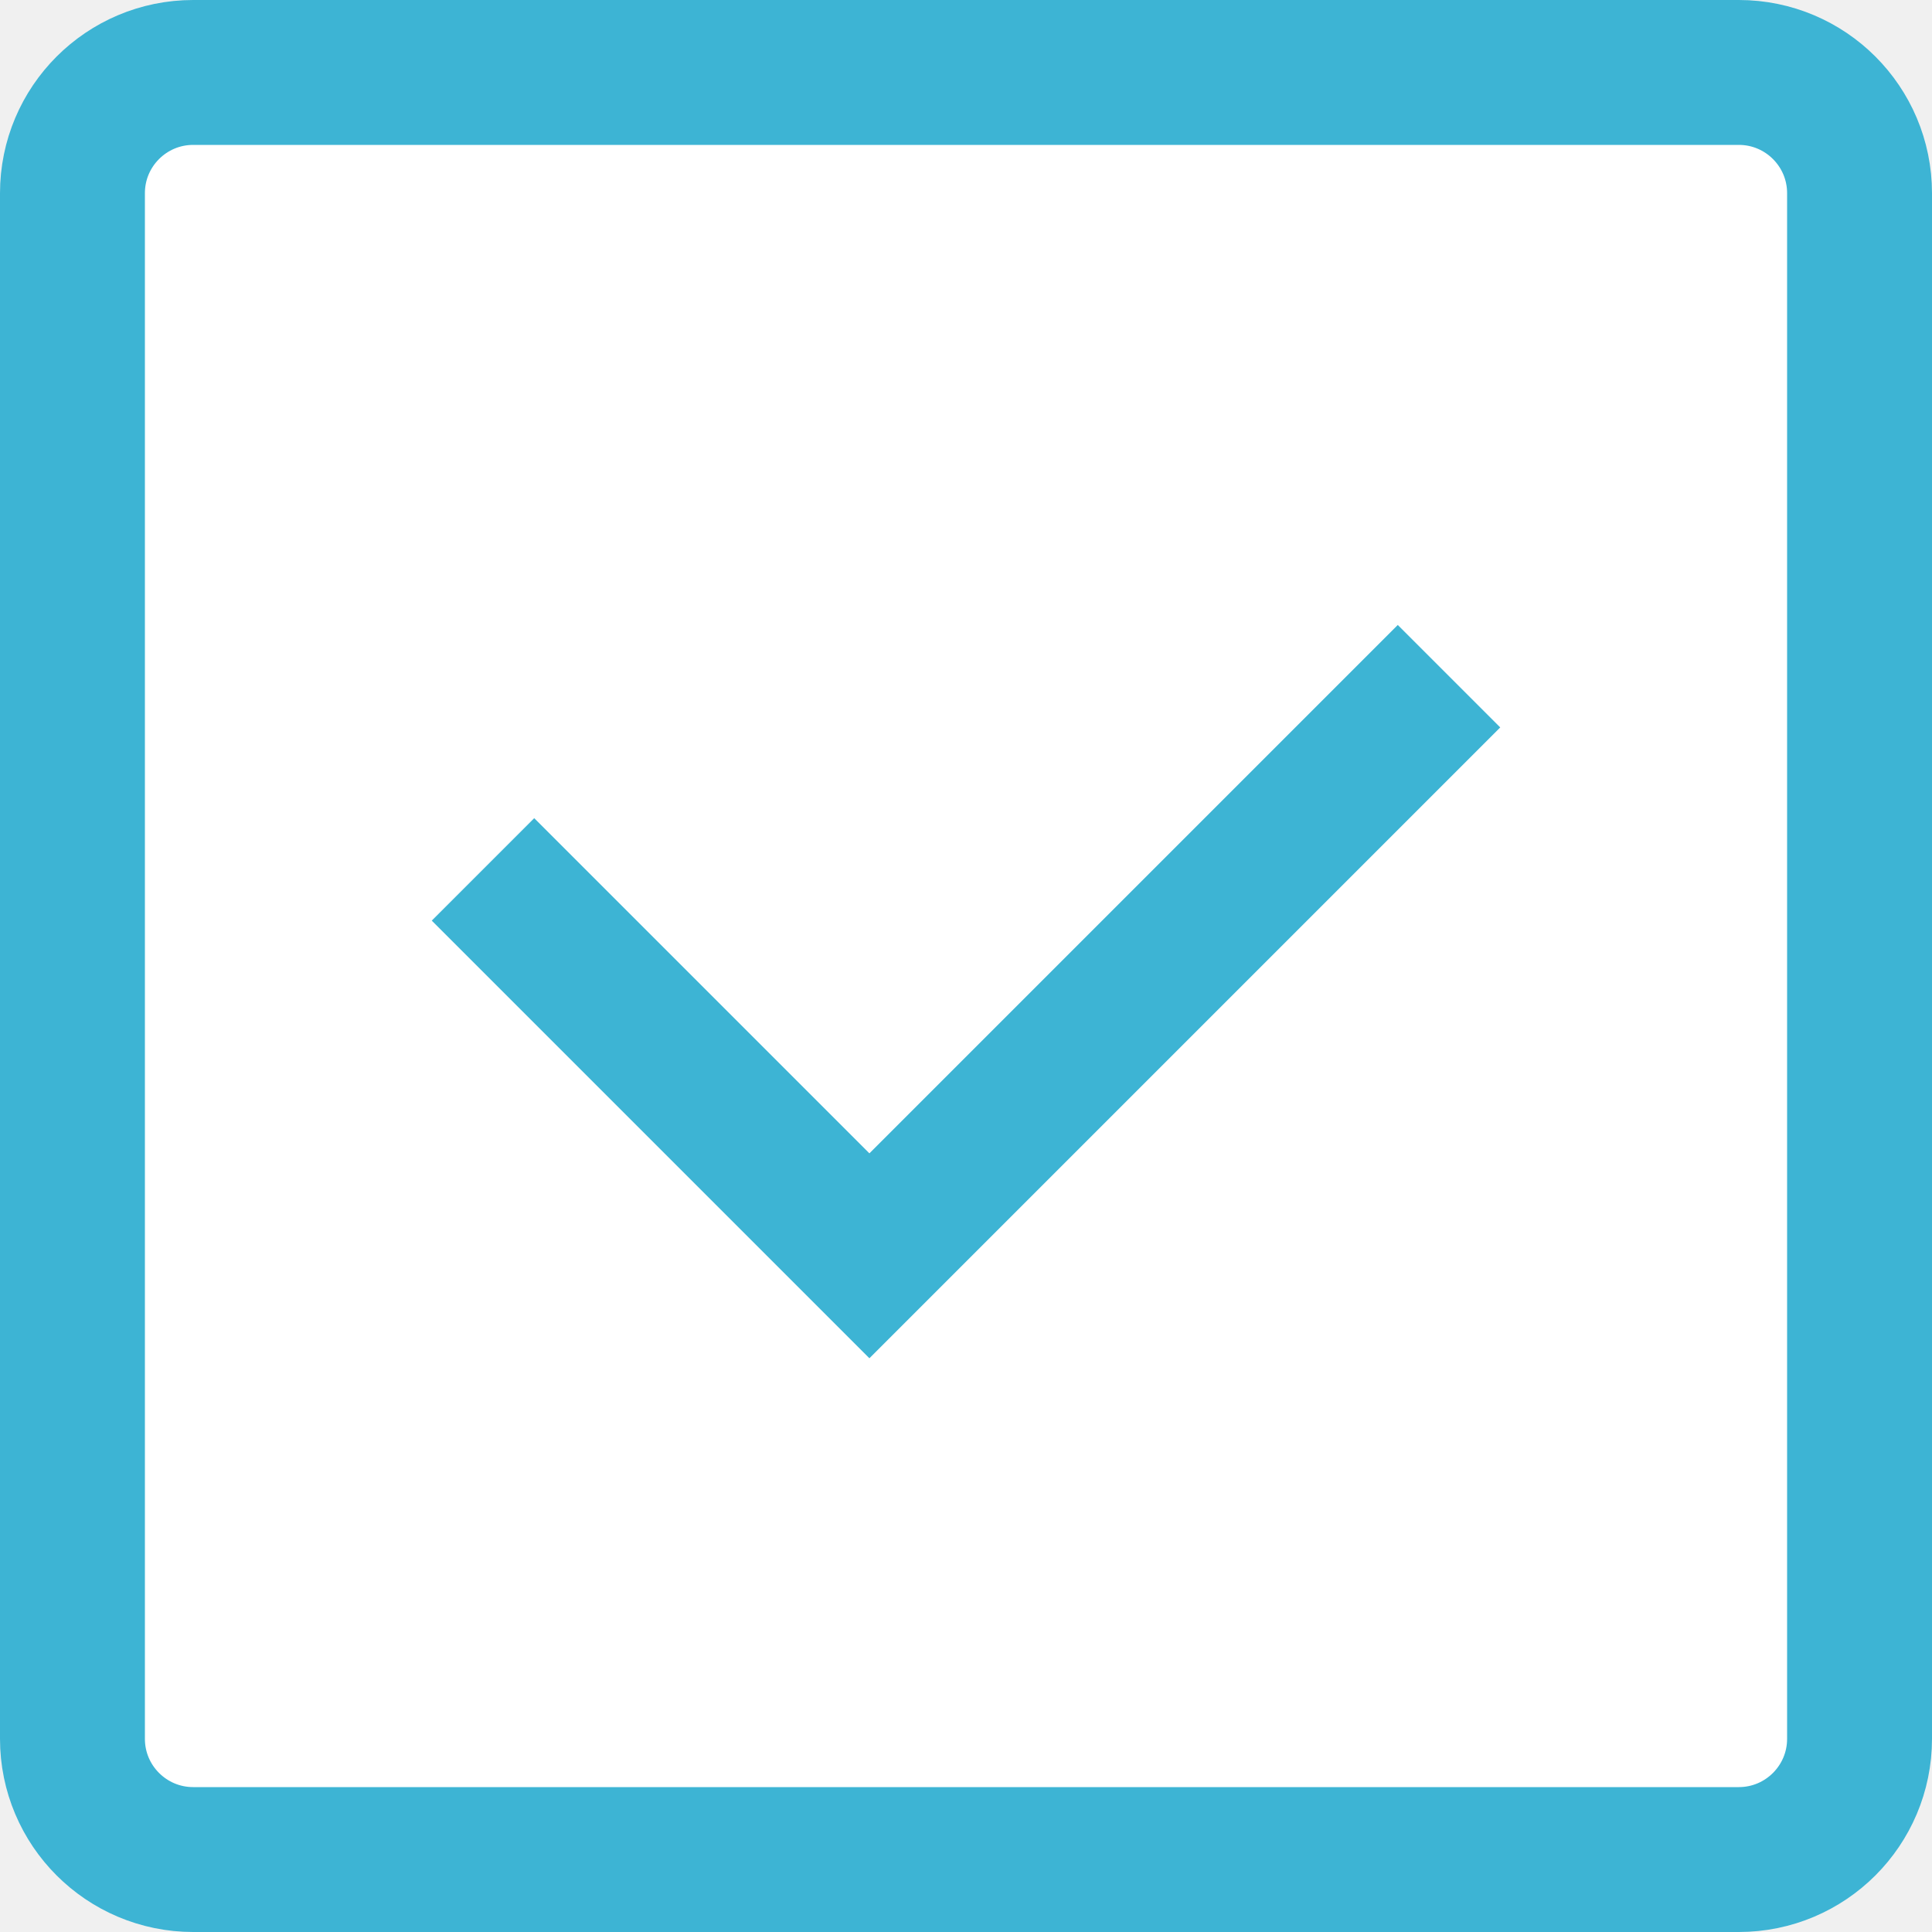
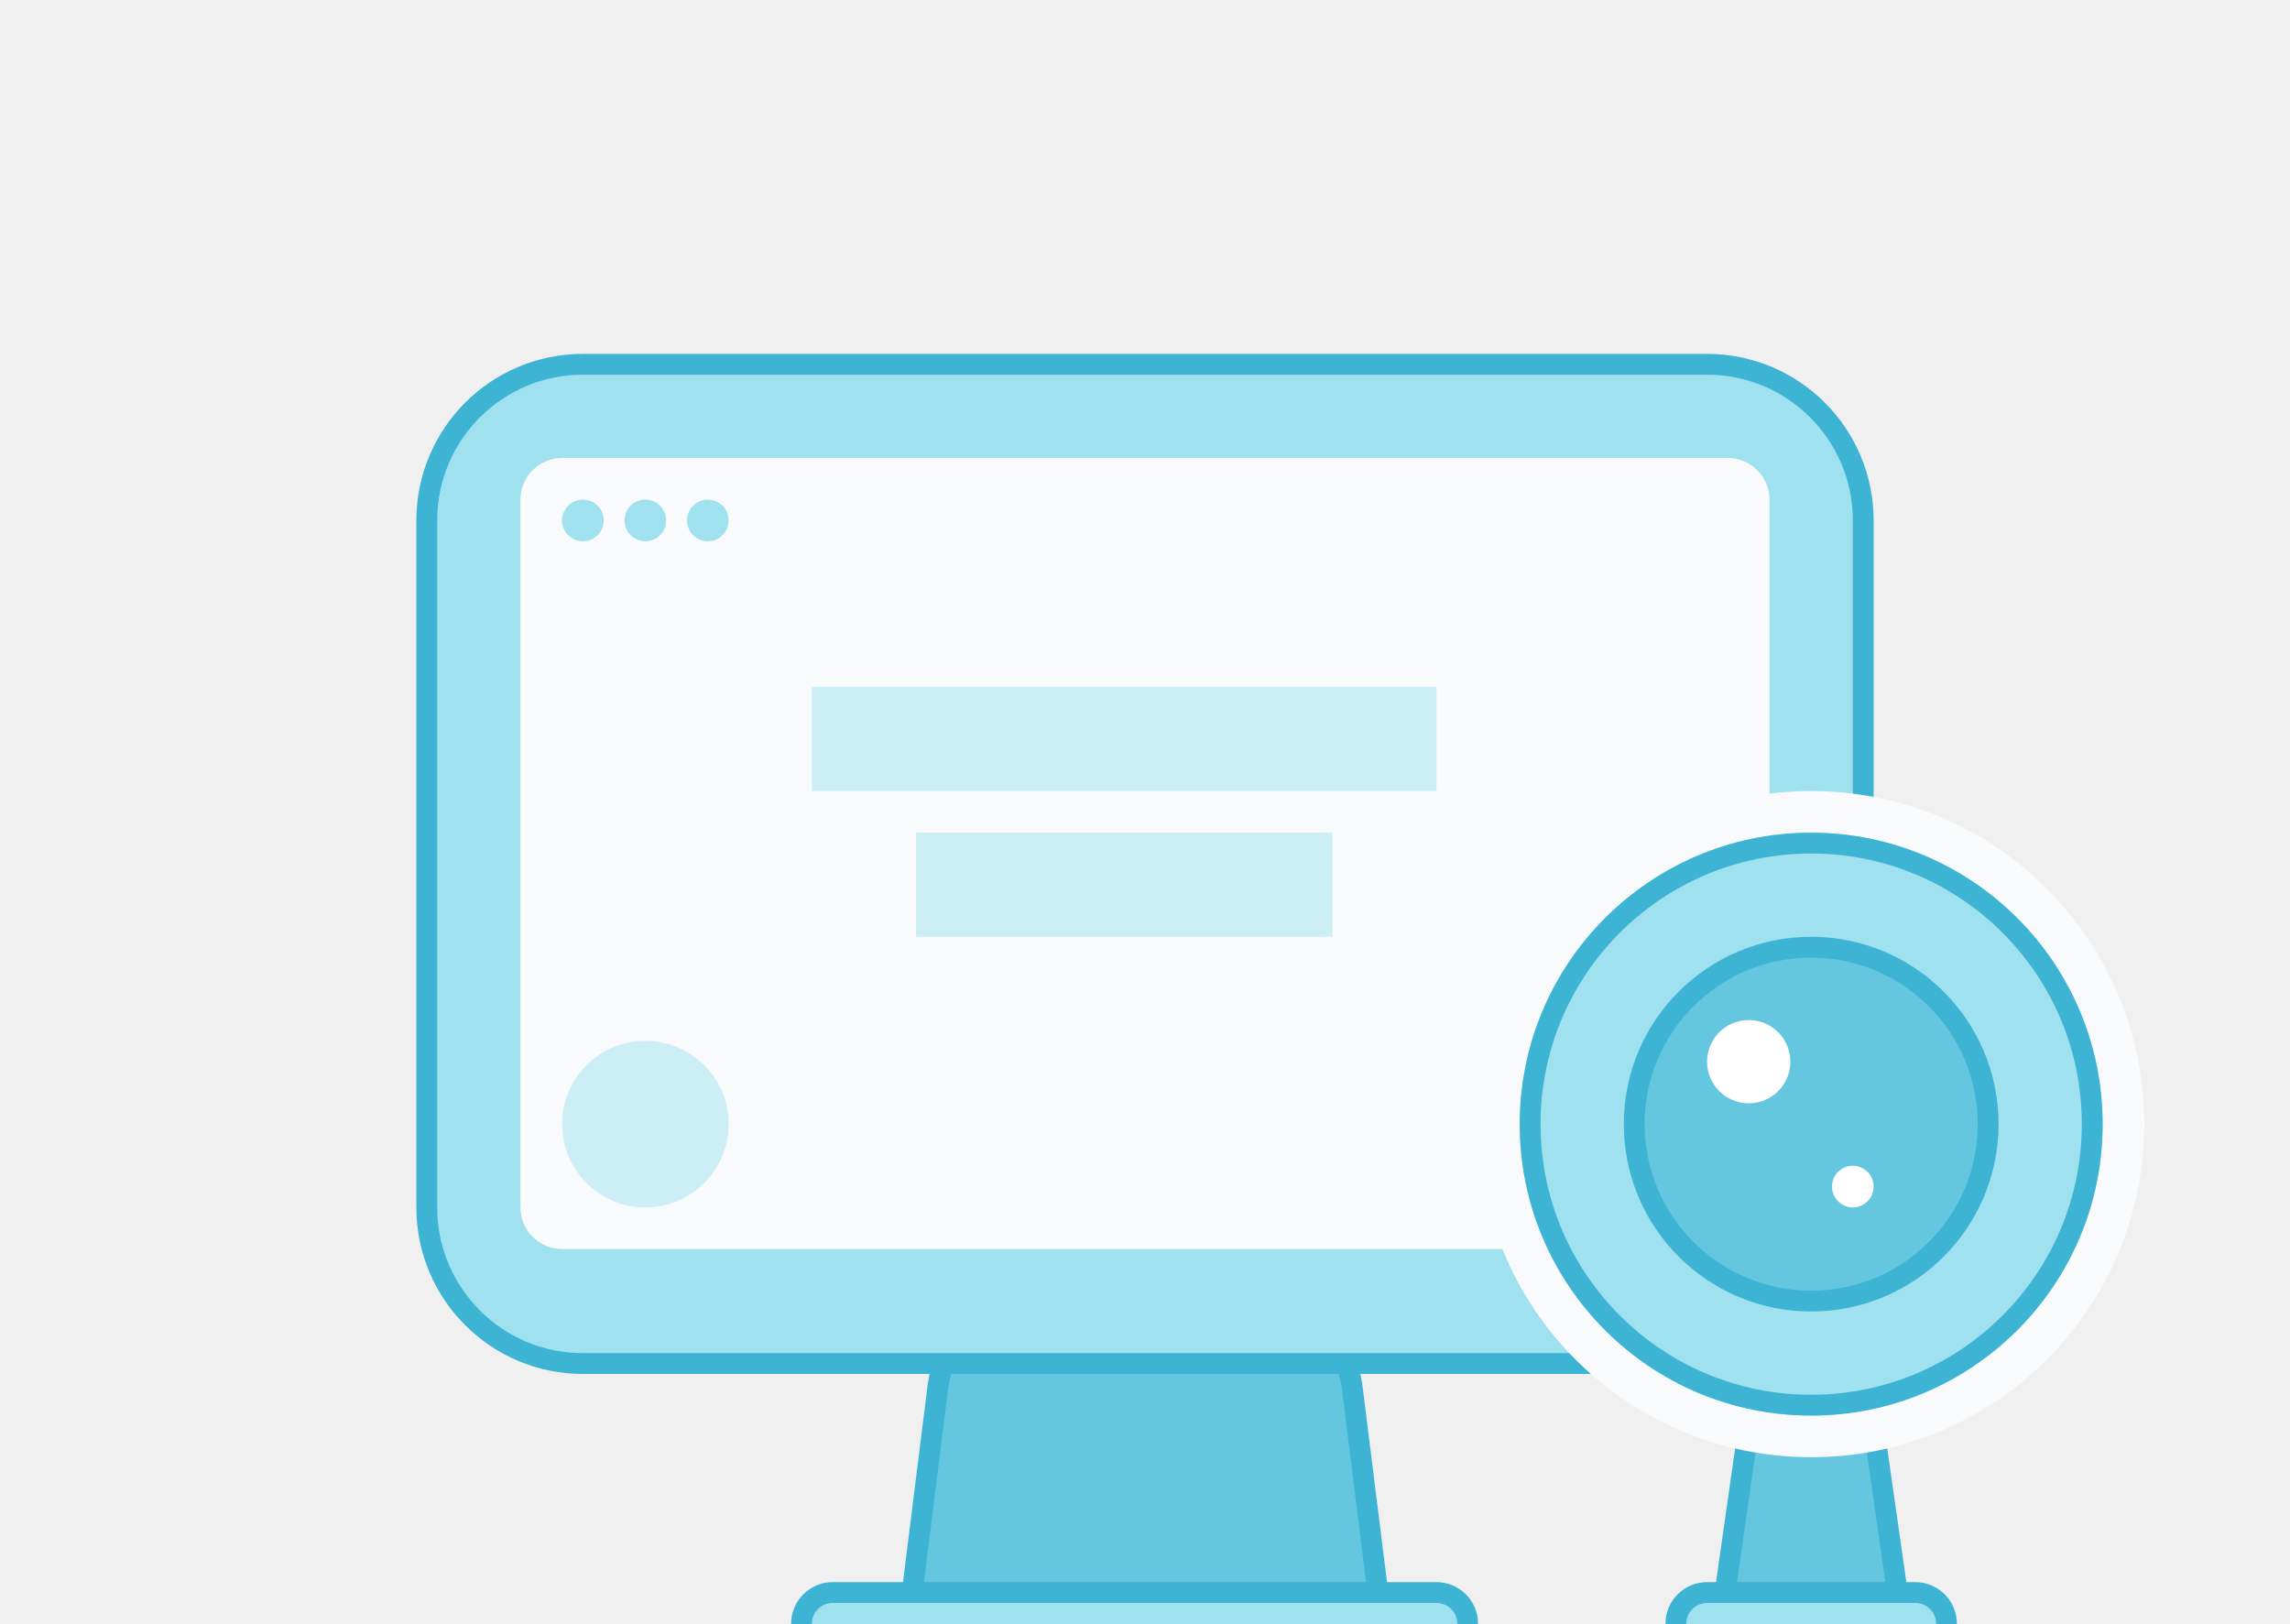
- <svg xmlns="http://www.w3.org/2000/svg" width="20" height="20" fill="none">
-   <rect x=".75" y=".75" width="18.5" height="18.5" rx="1.25" fill="#fff" />
-   <path d="m5 9 4 4 6-6" stroke="#3DB4D4" stroke-width="1.5" />
-   <rect x=".75" y=".75" width="18.5" height="18.5" rx="1.25" stroke="#3DB4D4" stroke-width="1.5" />
+ <svg xmlns="http://www.w3.org/2000/svg" width="110" height="78" viewBox="0 0 110 78" fill="none">
+   <path d="M48.531 63.5H61.47a3.5 3.5 0 0 1 3.473 3.066L66.434 78.5H43.566l1.492-11.934a3.5 3.5 0 0 1 3.473-3.066Z" fill="#65C6DF" stroke="#3DB4D4" />
+   <rect x="20.5" y="17.5" width="69" height="48" rx="7.5" fill="#9FE1EF" stroke="#3DB4D4" />
+   <rect x="25" y="22" width="60" height="38" rx="2" fill="#F9FAFB" />
+   <path opacity=".5" fill="#9FE1EF" d="M39 33h30v5H39zm5 7h20v5H44z" />
+   <rect x="38.5" y="76.5" width="32" height="3" rx="1.5" fill="#9FE1EF" stroke="#3DB4D4" />
+   <circle cx="28" cy="25" r="1" fill="#9FE1EF" />
+   <circle cx="31" cy="25" r="1" fill="#9FE1EF" />
+   <circle cx="34" cy="25" r="1" fill="#9FE1EF" />
+   <circle opacity=".5" cx="31" cy="54" r="4" fill="#9FE1EF" />
+   <path d="m82.658 77.93 1.776-12.43h5.132l1.776 12.43a.5.5 0 0 1-.495.57h-7.694a.5.5 0 0 1-.495-.57Z" fill="#65C6DF" stroke="#3DB4D4" />
+   <rect x="80.5" y="76.5" width="13" height="3" rx="1.5" fill="#9FE1EF" stroke="#3DB4D4" />
+   <circle cx="87" cy="54" r="15" fill="#9FE1EF" stroke="#F9FAFB" stroke-width="2" />
+   <circle cx="87" cy="54" r="13.5" fill="#9FE1EF" stroke="#3DB4D4" />
+   <circle cx="87" cy="54" r="8.5" fill="#3DB4D4" fill-opacity=".6" stroke="#3DB4D4" />
+   <circle cx="89" cy="57" r="1" fill="#fff" />
+   <circle cx="84" cy="51" r="2" fill="#fff" />
</svg>
